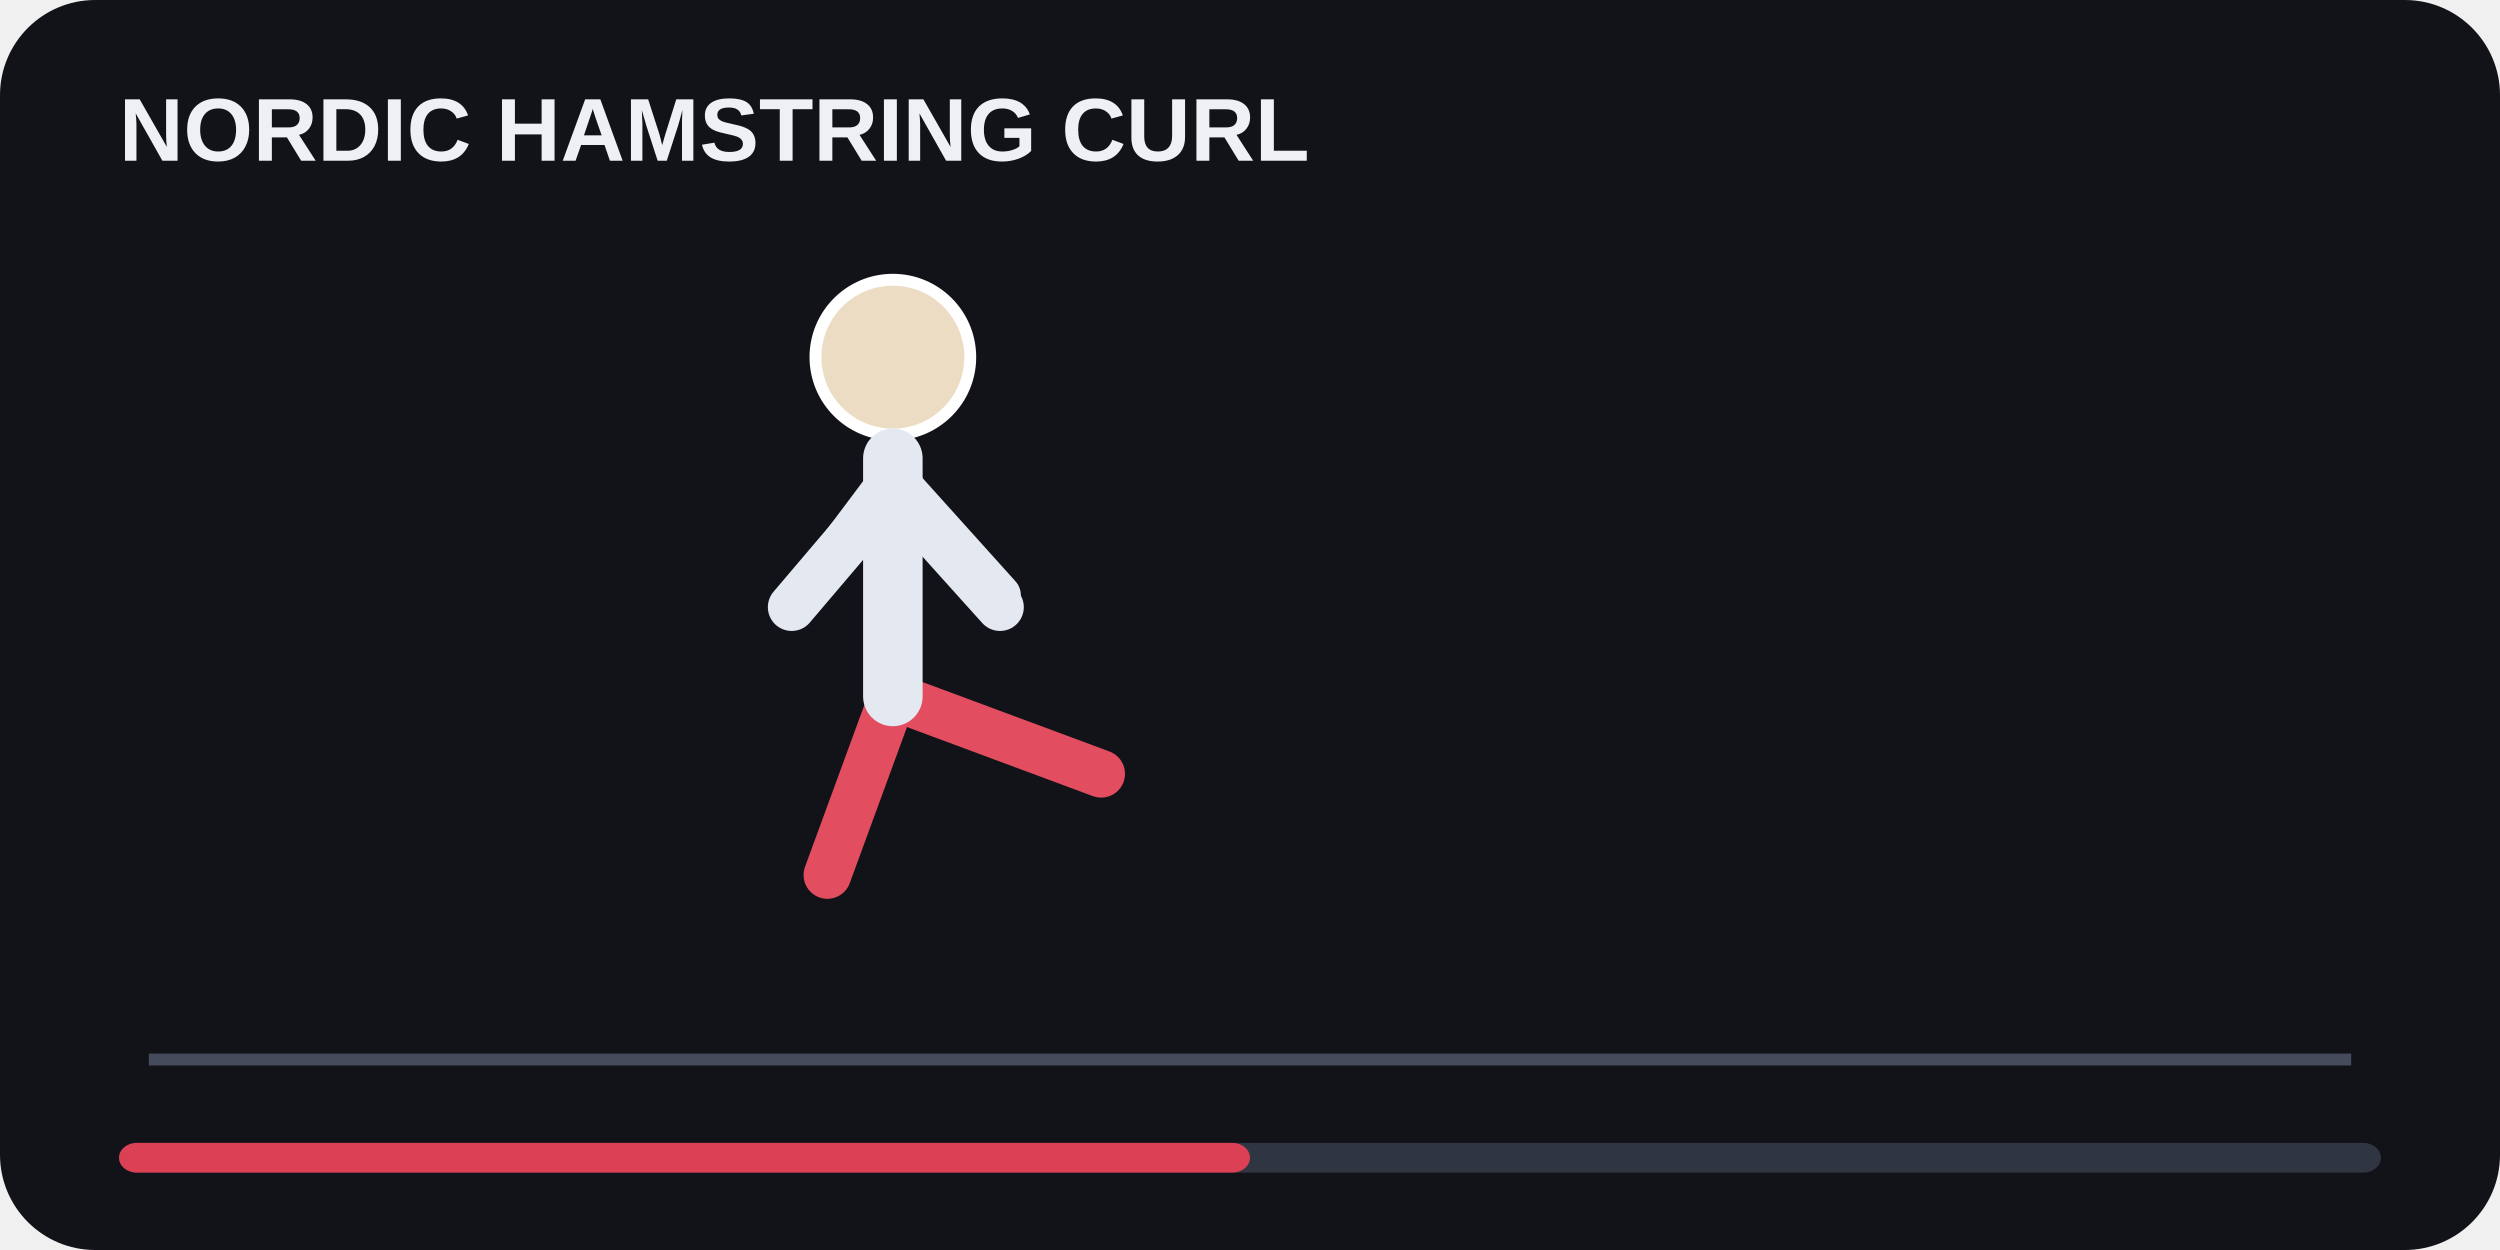
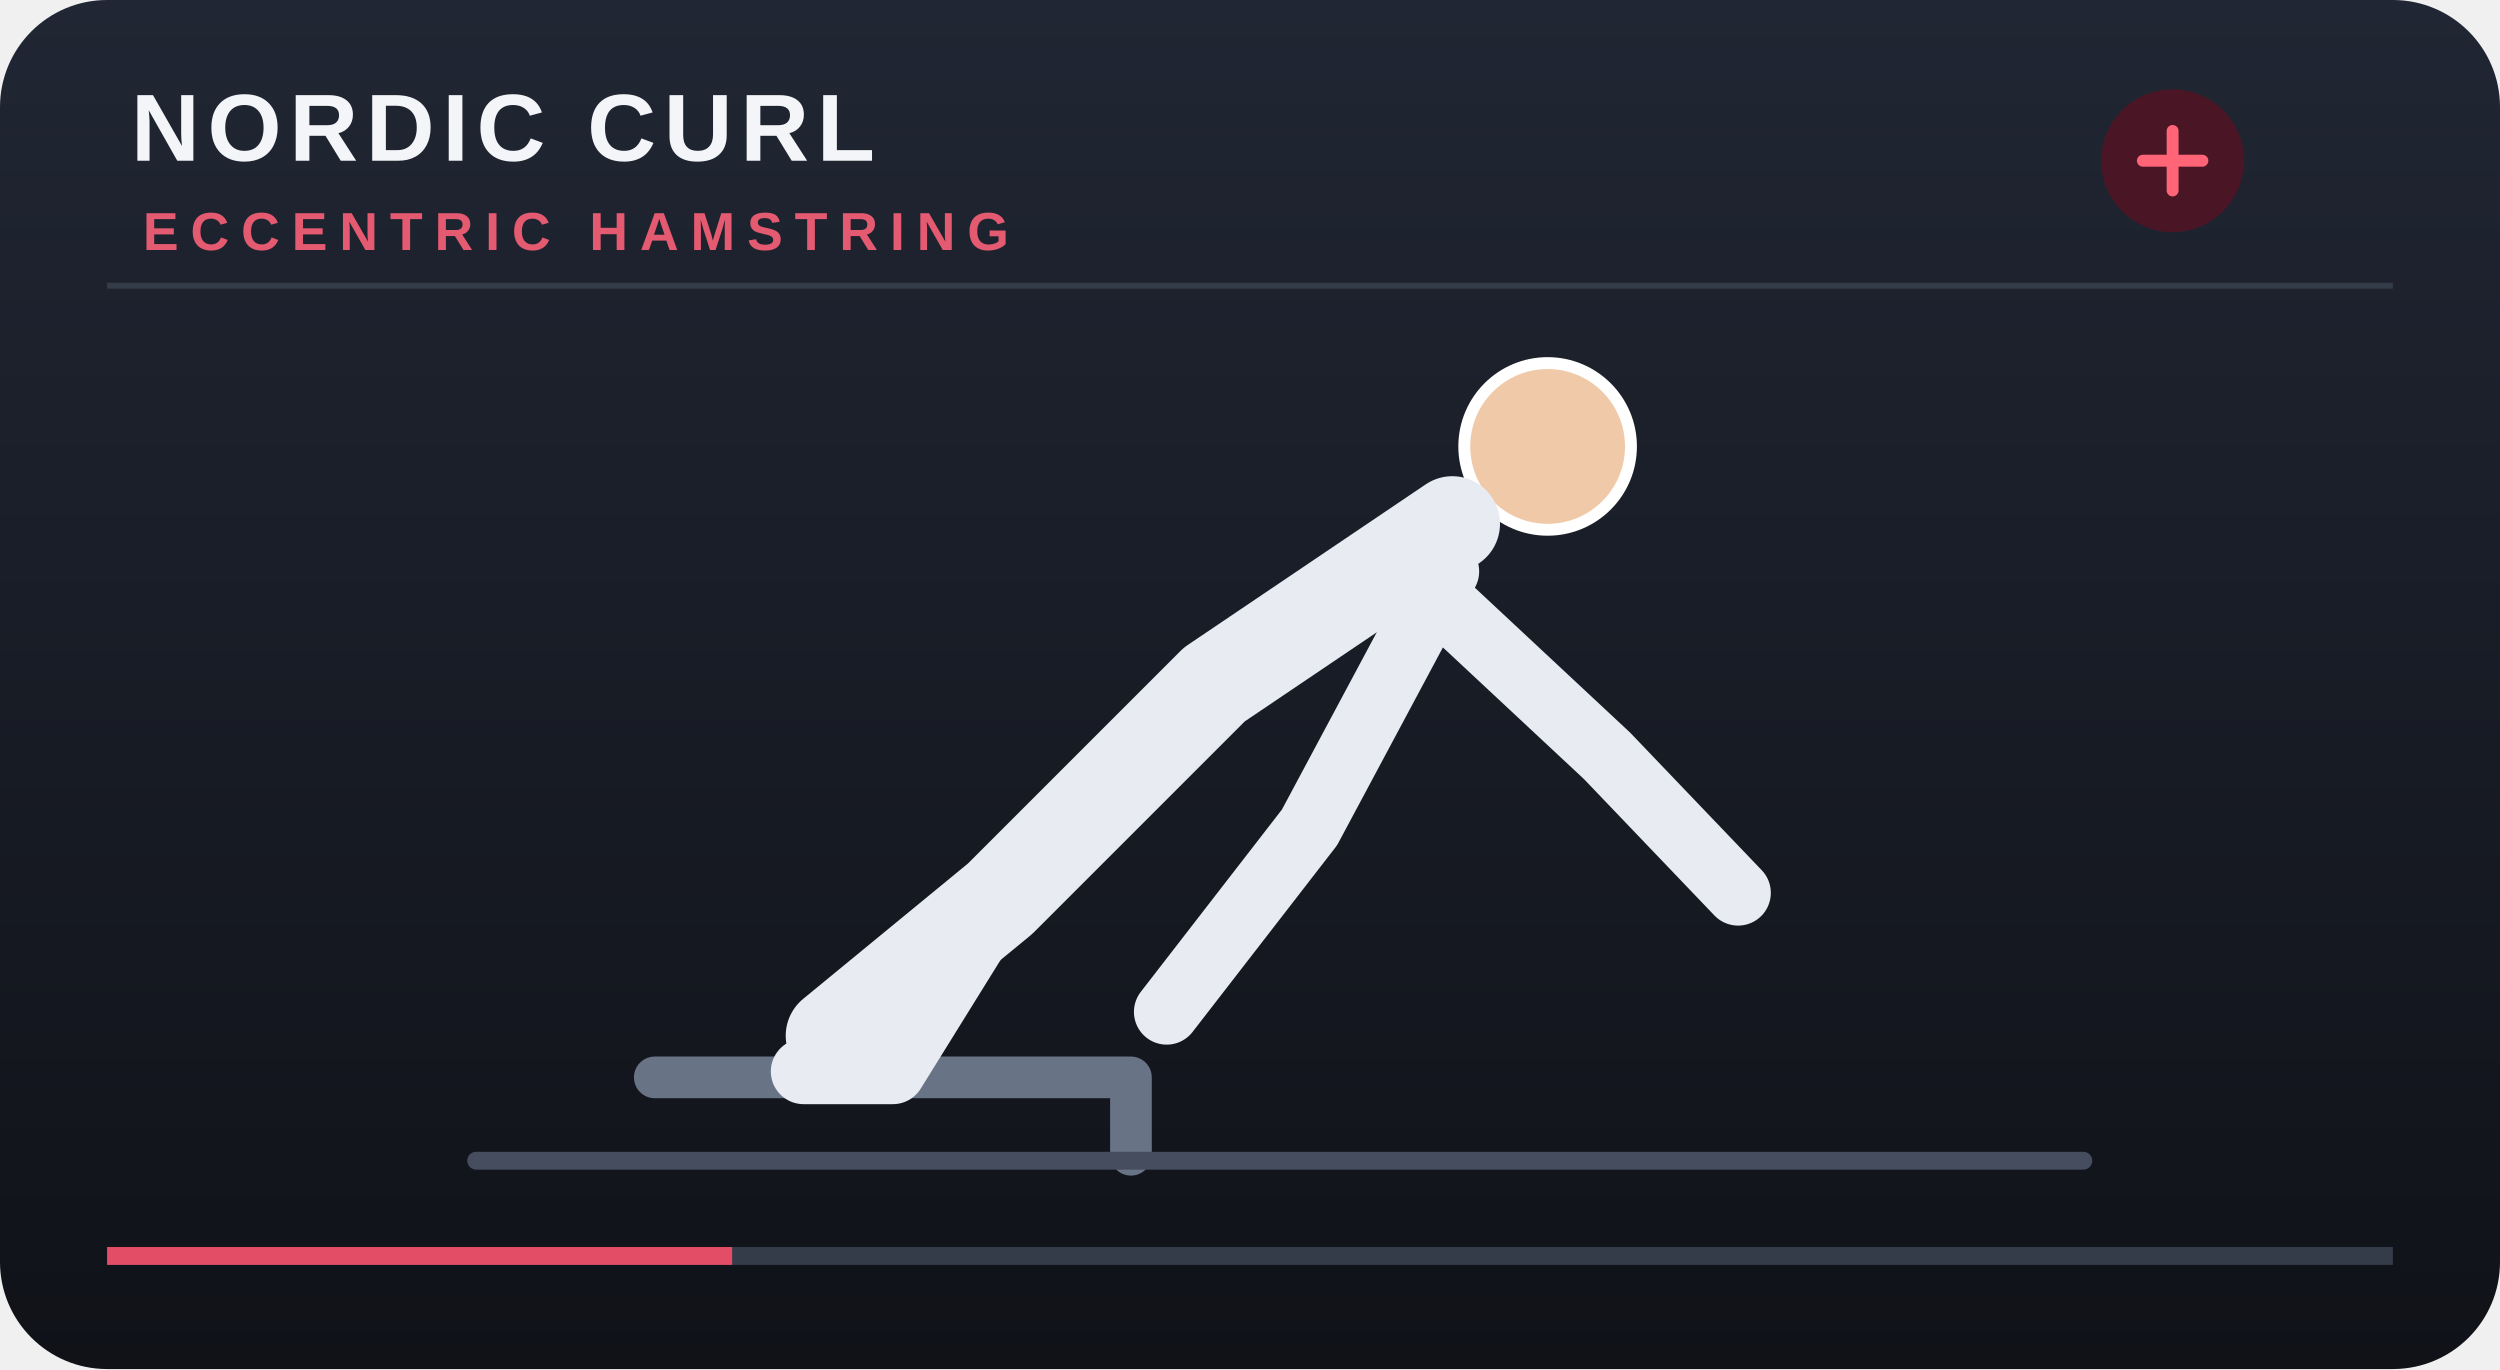
- <svg xmlns="http://www.w3.org/2000/svg" viewBox="0 0 420 210">
-   <rect width="420" height="210" rx="16" fill="#121318" />
-   <text x="20" y="27" fill="#eef0f5" font-family="Arial" font-size="15" font-weight="bold">NORDIC HAMSTRING CURL</text>
-   <path d="M25 178 H395" stroke="#454b5b" stroke-width="2" />
-   <g transform="translate(115 22)">
-     <g stroke="#e4e8f0" stroke-width="8" stroke-linecap="round" stroke-linejoin="round" fill="none">
-       <path d="M35 55 L35 95" />
-       <path d="M35 60 L18 80 M35 60 L53 80" />
-       <path d="M18 80 L35 55 L53 80 M35 55 L35 95 M35 95 L45 125 M35 95 L58 125" stroke="none" />
-     </g>
-     <g stroke="#e4e8f0" stroke-width="7" stroke-linecap="round" fill="none">
-       <path d="M35 58 L20 78 M35 58 L53 78" />
-     </g>
-     <g stroke="#e34d60" stroke-width="8" stroke-linecap="round" fill="none">
-       <path d="M35 95 L24 125">
-         <animateTransform attributeName="transform" type="translate" values="0 0;0 0;0 0" dur="1s" repeatCount="indefinite" />
-       </path>
-       <path d="M35 95 L70 108">
-         <animateTransform attributeName="transform" type="rotate" values="0 35 95;18 35 95;0 35 95" dur="1.2s" repeatCount="indefinite" />
-       </path>
-     </g>
-     <circle cx="35" cy="38" r="13" fill="#ebdcc3" stroke="#fff" stroke-width="2" />
-     <path d="M35 55 L35 95" stroke="#e4e8f0" stroke-width="10" stroke-linecap="round">
-       <animateTransform attributeName="transform" type="translate" values="0 0;0 2;0 0" dur="1.2s" repeatCount="indefinite" />
-     </path>
+ <svg xmlns="http://www.w3.org/2000/svg" viewBox="0 0 420 230">
+   <defs>
+     <linearGradient id="bg" x2="0" y2="1">
+       <stop stop-color="#202633" />
+       <stop offset="1" stop-color="#101218" />
+     </linearGradient>
+     <linearGradient id="red">
+       <stop stop-color="#ff687b" />
+       <stop offset="1" stop-color="#b51f3b" />
+     </linearGradient>
+   </defs>
+   <style>.label{font:700 16px Arial;letter-spacing:1.3px;fill:#f4f5f8}.sub{font:600 9px Arial;letter-spacing:2px;fill:#e45a70}.floor{stroke:#454d5e;stroke-width:3;fill:none;stroke-linecap:round}.equipment{stroke:#697386;stroke-width:7;fill:none;stroke-linecap:round;stroke-linejoin:round}.body{fill:#e8ebf2;stroke:#fff;stroke-width:2;stroke-linejoin:round}.skin{fill:#f0c9a8;stroke:#fff;stroke-width:2}.limb{fill:none;stroke:#e8ebf2;stroke-width:11;stroke-linecap:round;stroke-linejoin:round}.bodyline{fill:none;stroke:#e8ebf2;stroke-width:16;stroke-linecap:round;stroke-linejoin:round}.athlete{transform-origin:210px 115px;animation:move 2.4s ease-in-out infinite}@keyframes move{0%,100%{translate:0 0}50%{translate:0 -3px}}.motion{fill:none;stroke:url(#red);stroke-width:4;stroke-linecap:round;stroke-dasharray:7 7;animation:flow 1.5s linear infinite}@keyframes flow{to{stroke-dashoffset:-28}}</style>
+   <rect width="420" height="230" rx="18" fill="url(#bg)" />
+   <path d="M18 48H402" stroke="#343b49" />
+   <text x="22" y="27" class="label">NORDIC CURL</text>
+   <text x="24" y="42" class="sub">ECCENTRIC HAMSTRING</text>
+   <circle cx="365" cy="27" r="12" fill="#4a1524" />
+   <path d="M360 27h10m-5-5v10" stroke="#ff6577" stroke-width="2" stroke-linecap="round" />
+   <g class="athlete">
+     <path d="M110 181H190V194" class="equipment" />
+     <circle cx="260" cy="75" r="14" class="skin" />
+     <path d="M244 88L204 115L168 151L140 174" class="bodyline" />
+     <path d="M243 96L220 139L196 170M240 99L270 127L292 150M168 151L150 180L135 180" class="limb" />
  </g>
-   <rect x="20" y="192" width="380" height="5" rx="3" fill="#303542" />
-   <rect x="20" y="192" width="190" height="5" rx="3" fill="#dc4055">
-     <animate attributeName="width" values="5;380;5" dur="1.5s" repeatCount="indefinite" />
-   </rect>
+   <path d="M80 195H350" class="floor" />
+   <path d="M18 211H402" stroke="#343b49" stroke-width="3" />
+   <path d="M18 211H123" stroke="#e34d65" stroke-width="3" />
</svg>
